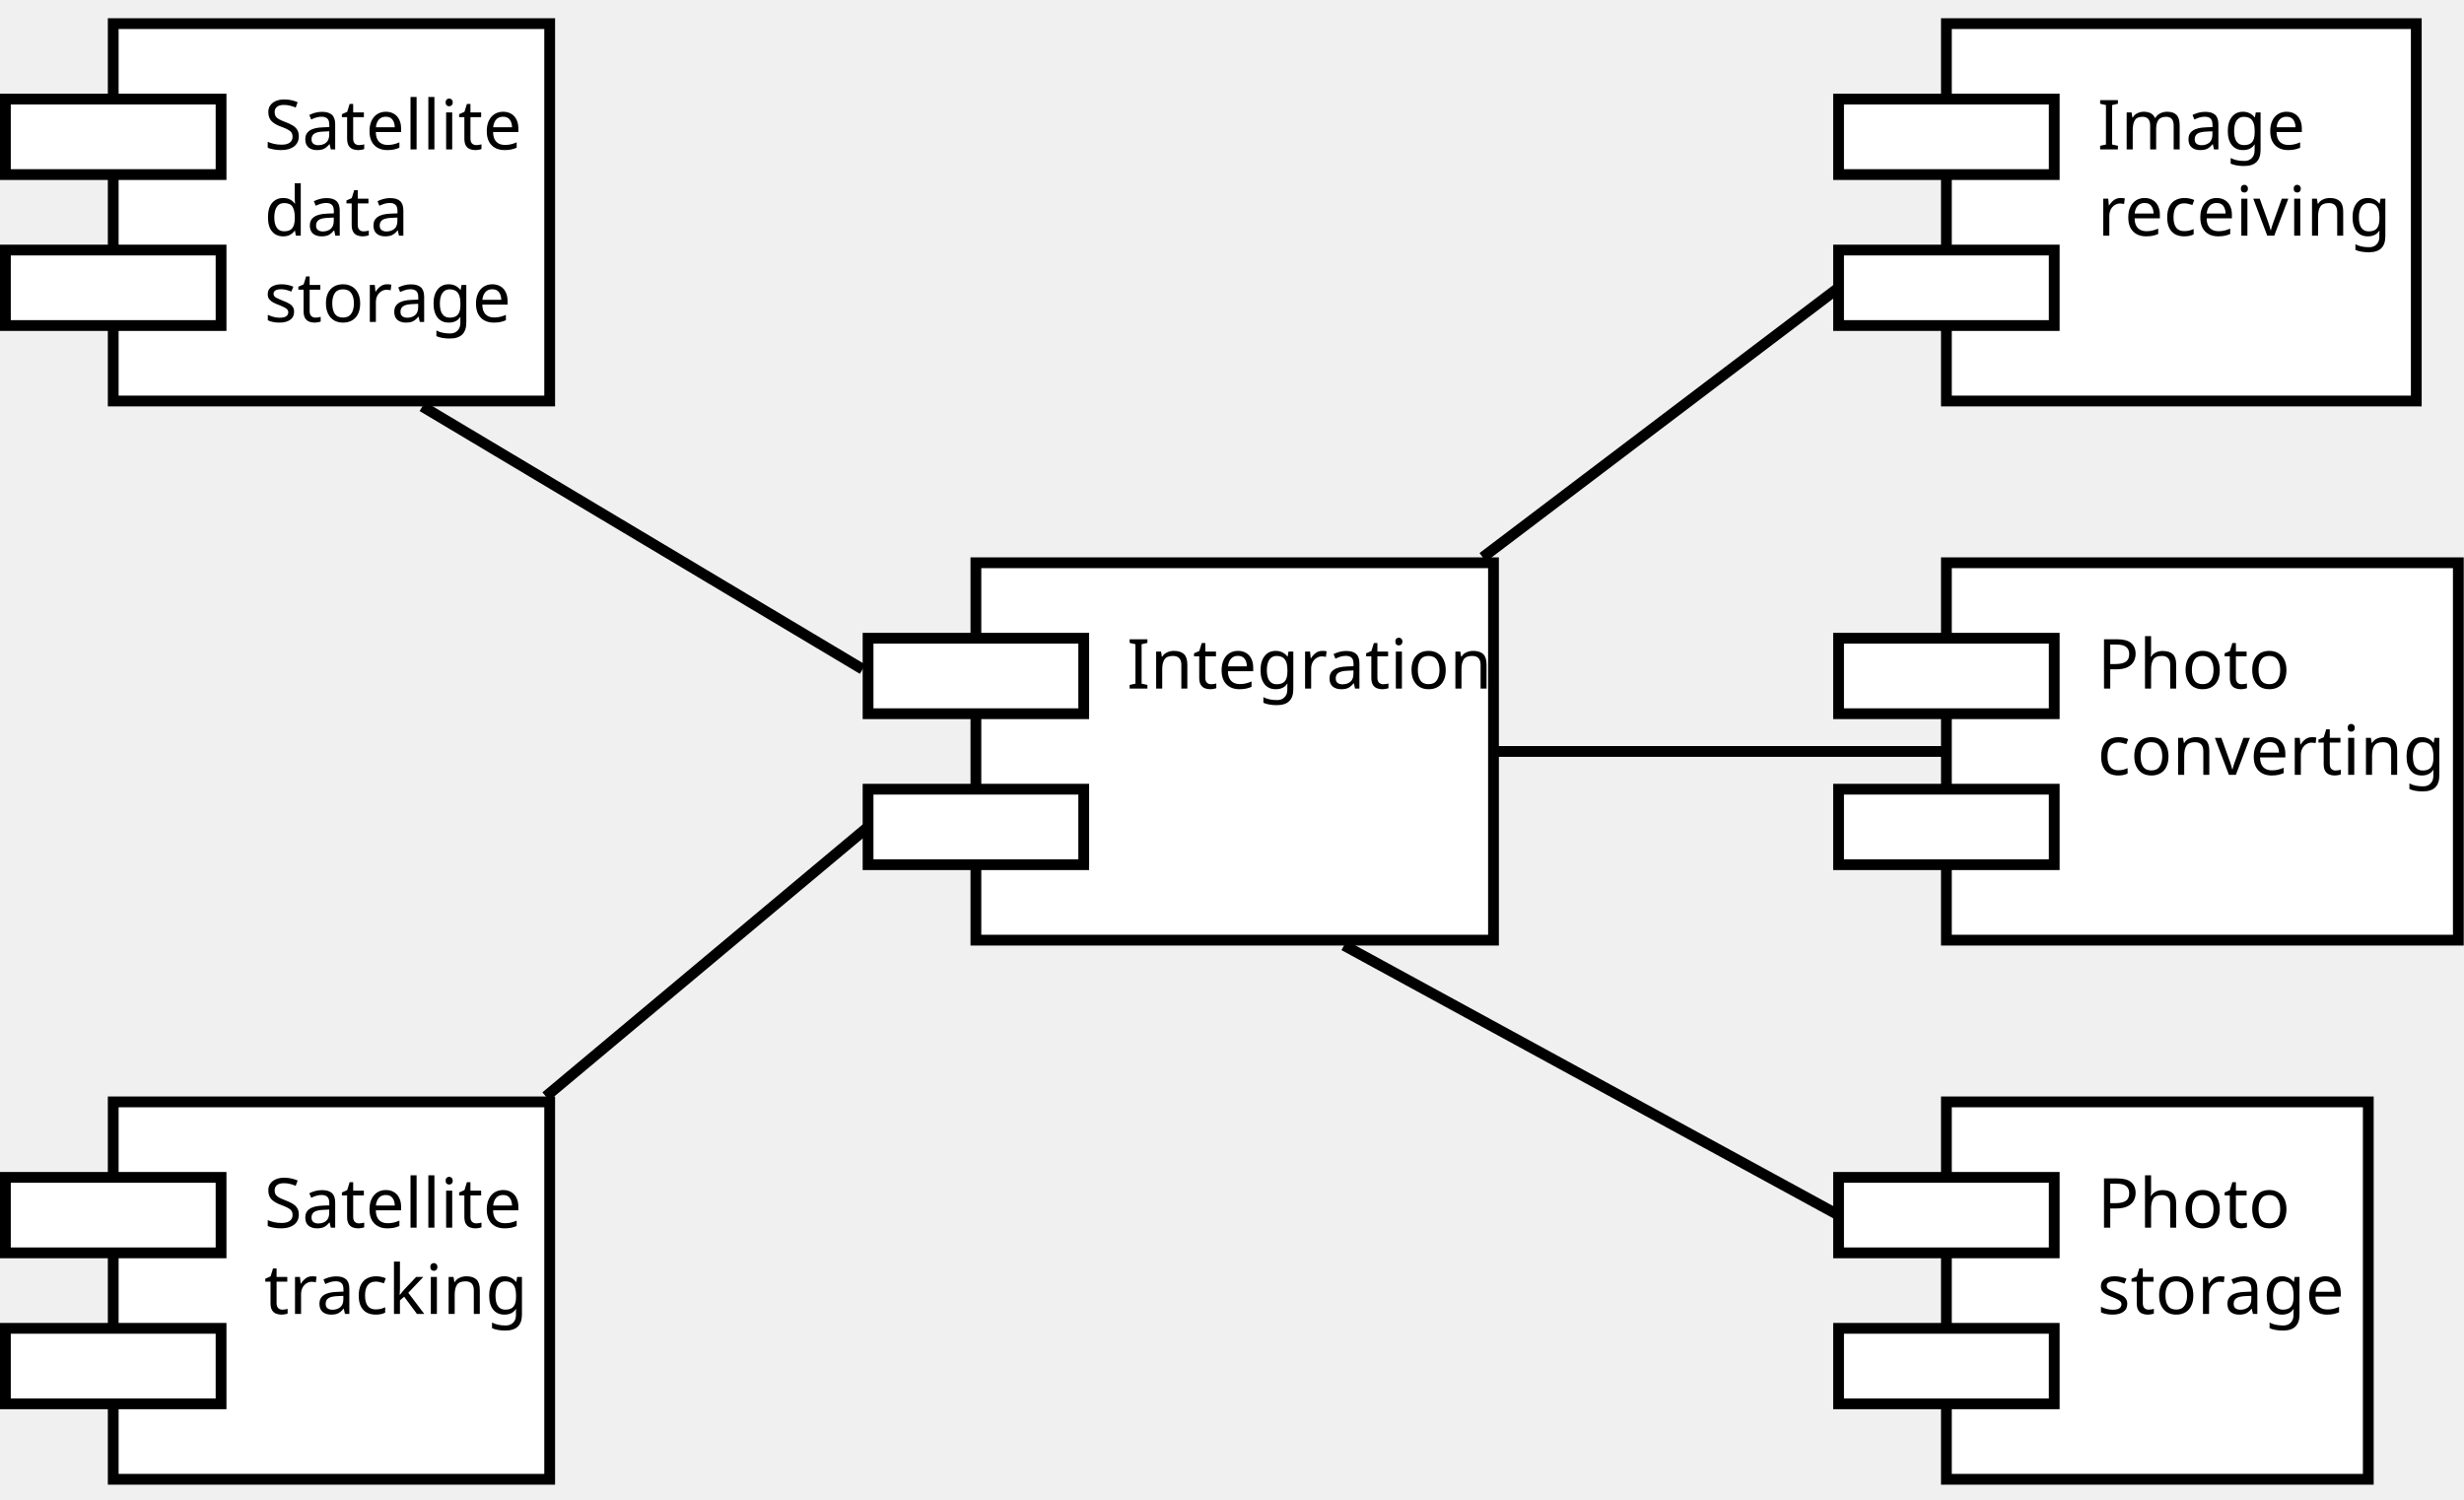
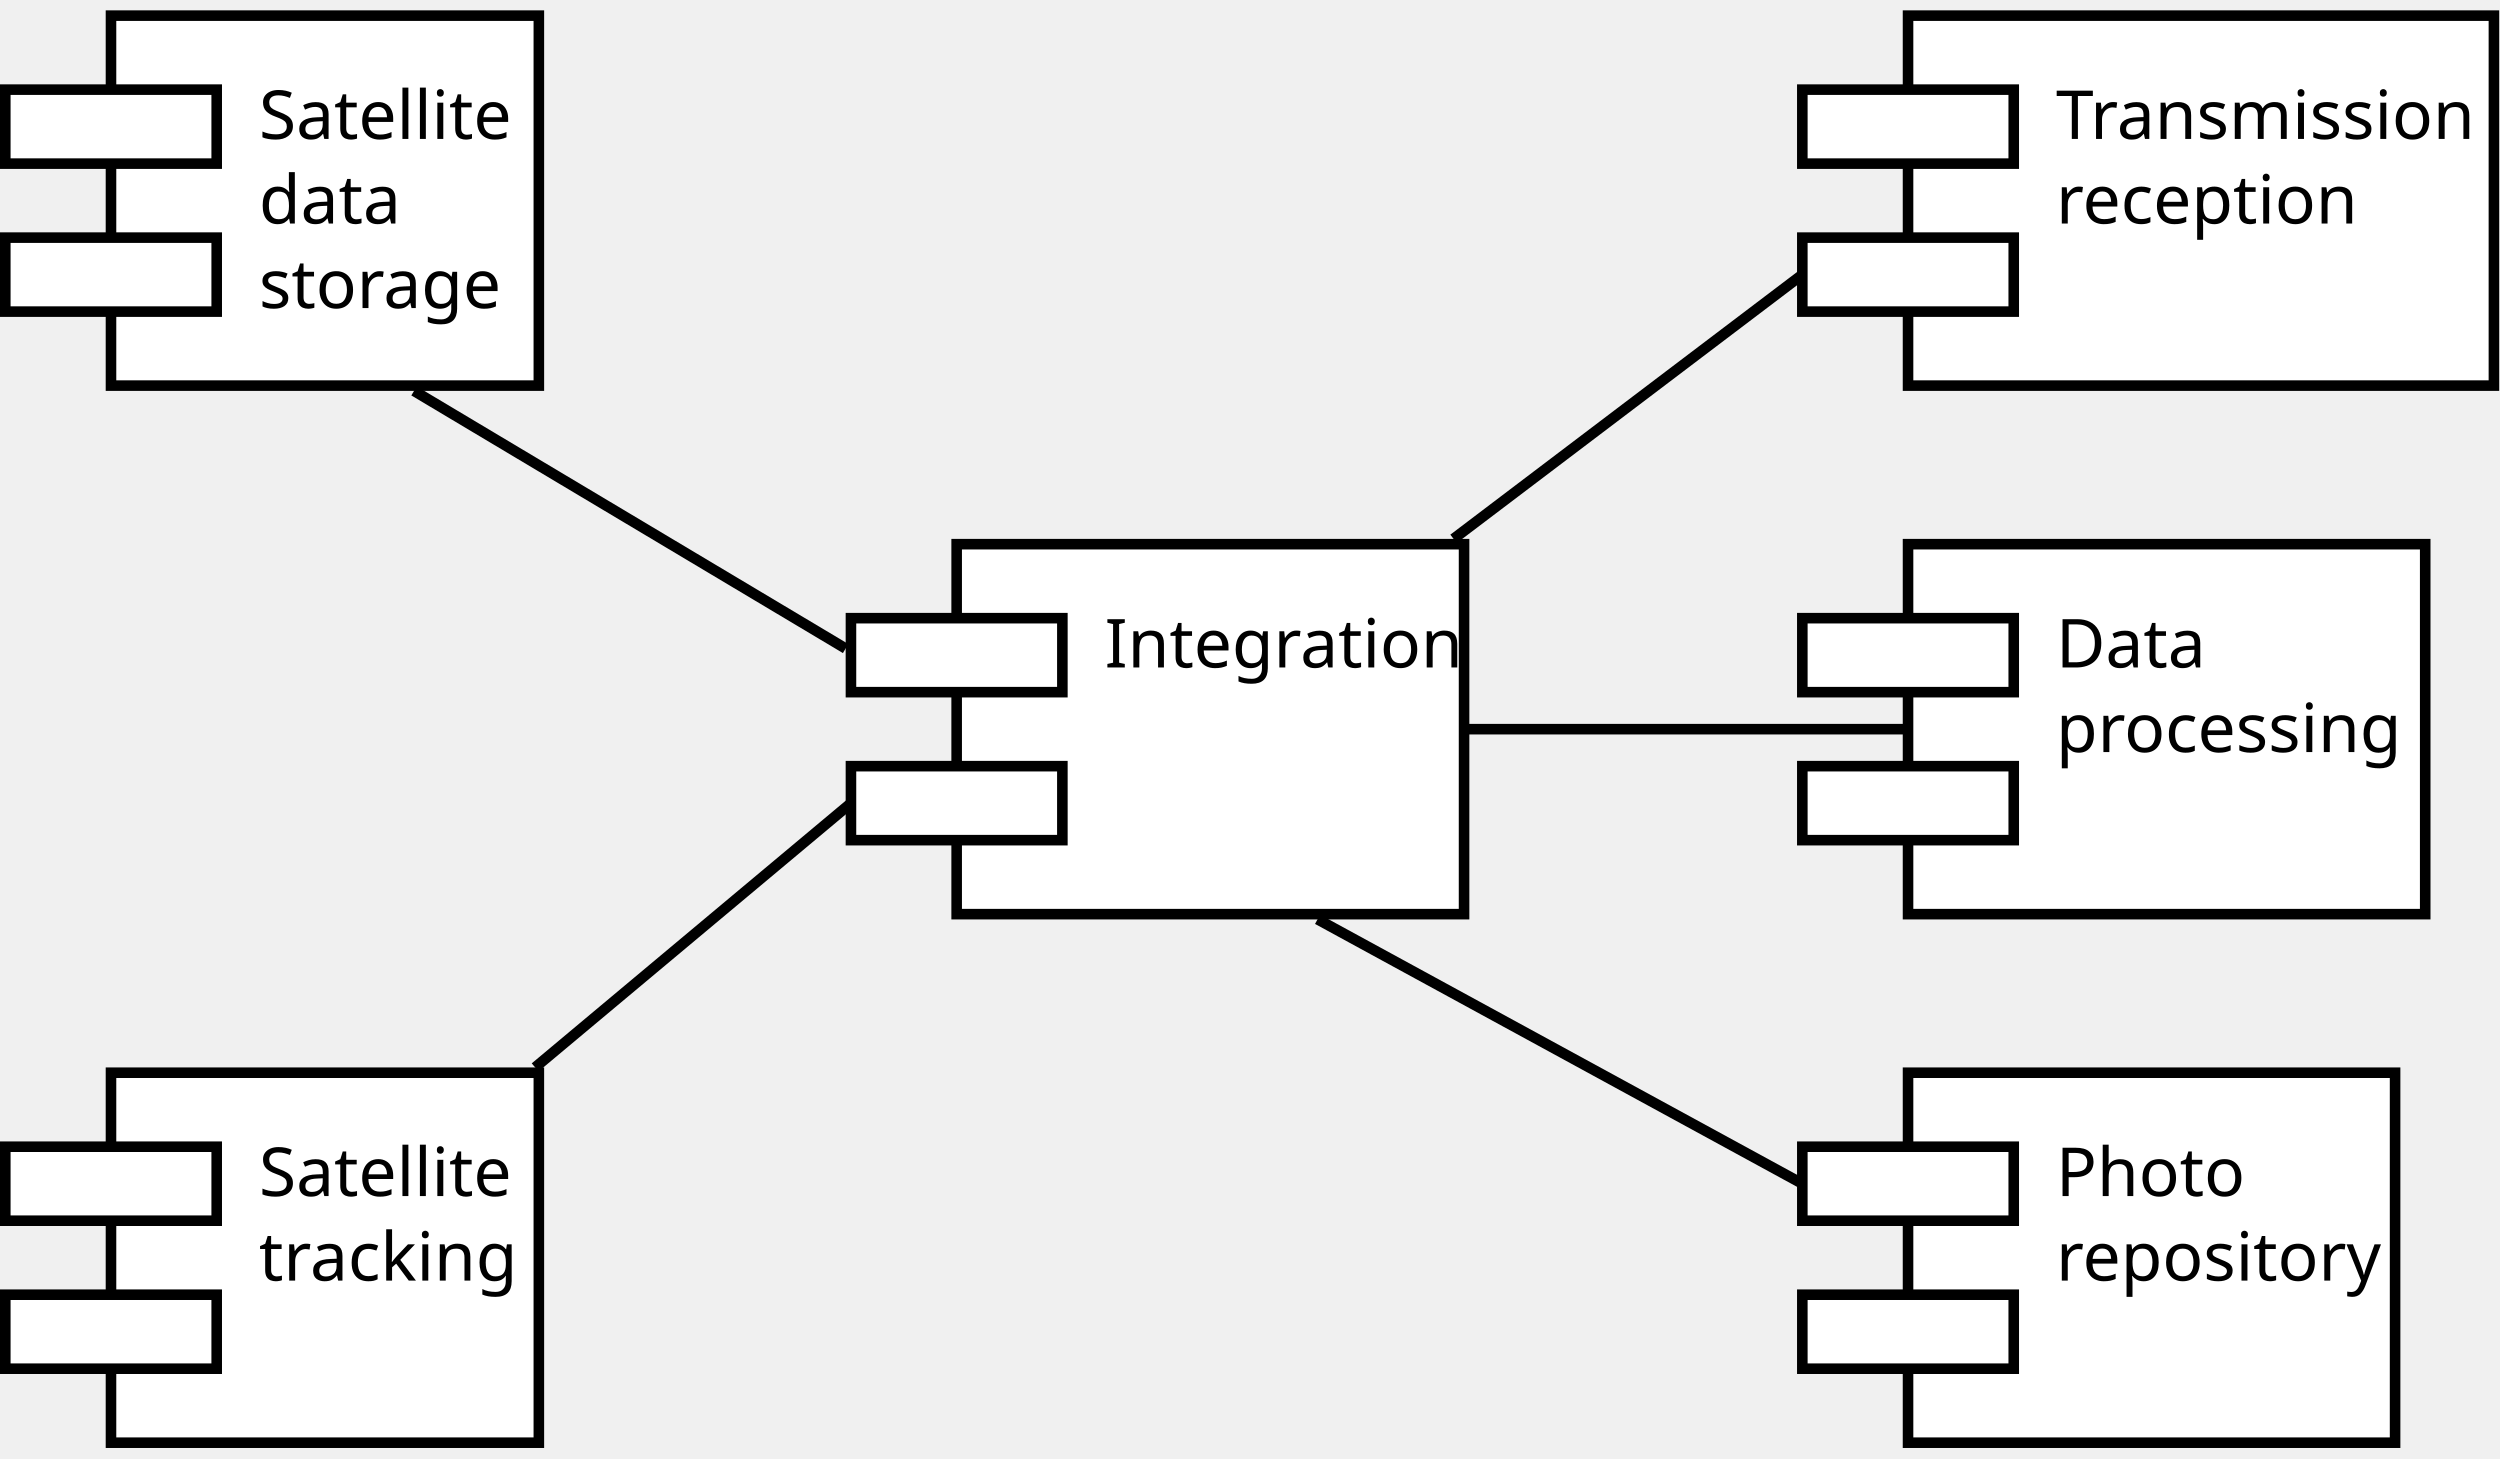
- <svg xmlns="http://www.w3.org/2000/svg" width="23cm" height="14cm" viewBox="459 438 457 272">
+ <svg xmlns="http://www.w3.org/2000/svg" width="24cm" height="14cm" viewBox="459 439 473 272">
  <g>
-     <rect style="fill: #ffffff" x="480" y="639.293" width="80.95" height="70" />
-     <rect style="fill: none; fill-opacity:0; stroke-width: 2; stroke: #000000" x="480" y="639.293" width="80.95" height="70" />
-     <rect style="fill: #ffffff" x="460" y="653.293" width="40" height="14" />
-     <rect style="fill: none; fill-opacity:0; stroke-width: 2; stroke: #000000" x="460" y="653.293" width="40" height="14" />
-     <rect style="fill: #ffffff" x="460" y="681.293" width="40" height="14" />
-     <rect style="fill: none; fill-opacity:0; stroke-width: 2; stroke: #000000" x="460" y="681.293" width="40" height="14" />
-     <text font-size="12.8" style="fill: #000000;text-anchor:start;font-family:sans-serif;font-style:normal;font-weight:normal" x="508" y="662.624">
-       <tspan x="508" y="662.624">Satellite</tspan>
-       <tspan x="508" y="678.624">tracking</tspan>
+     <rect style="fill: #ffffff" x="480" y="640" width="80.95" height="70" />
+     <rect style="fill: none; fill-opacity:0; stroke-width: 2; stroke: #000000" x="480" y="640" width="80.95" height="70" />
+     <rect style="fill: #ffffff" x="460" y="654" width="40" height="14" />
+     <rect style="fill: none; fill-opacity:0; stroke-width: 2; stroke: #000000" x="460" y="654" width="40" height="14" />
+     <rect style="fill: #ffffff" x="460" y="682" width="40" height="14" />
+     <rect style="fill: none; fill-opacity:0; stroke-width: 2; stroke: #000000" x="460" y="682" width="40" height="14" />
+     <text font-size="12.8" style="fill: #000000;text-anchor:start;font-family:sans-serif;font-style:normal;font-weight:normal" x="508" y="663.331">
+       <tspan x="508" y="663.331">Satellite</tspan>
+       <tspan x="508" y="679.331">tracking</tspan>
    </text>
  </g>
  <g>
-     <rect style="fill: #ffffff" x="480" y="439.293" width="80.95" height="70" />
-     <rect style="fill: none; fill-opacity:0; stroke-width: 2; stroke: #000000" x="480" y="439.293" width="80.95" height="70" />
-     <rect style="fill: #ffffff" x="460" y="453.293" width="40" height="14" />
-     <rect style="fill: none; fill-opacity:0; stroke-width: 2; stroke: #000000" x="460" y="453.293" width="40" height="14" />
-     <rect style="fill: #ffffff" x="460" y="481.293" width="40" height="14" />
-     <rect style="fill: none; fill-opacity:0; stroke-width: 2; stroke: #000000" x="460" y="481.293" width="40" height="14" />
-     <text font-size="12.8" style="fill: #000000;text-anchor:start;font-family:sans-serif;font-style:normal;font-weight:normal" x="508" y="462.624">
-       <tspan x="508" y="462.624">Satellite</tspan>
-       <tspan x="508" y="478.624">data</tspan>
-       <tspan x="508" y="494.624">storage</tspan>
+     <rect style="fill: #ffffff" x="480" y="440" width="80.95" height="70" />
+     <rect style="fill: none; fill-opacity:0; stroke-width: 2; stroke: #000000" x="480" y="440" width="80.95" height="70" />
+     <rect style="fill: #ffffff" x="460" y="454" width="40" height="14" />
+     <rect style="fill: none; fill-opacity:0; stroke-width: 2; stroke: #000000" x="460" y="454" width="40" height="14" />
+     <rect style="fill: #ffffff" x="460" y="482" width="40" height="14" />
+     <rect style="fill: none; fill-opacity:0; stroke-width: 2; stroke: #000000" x="460" y="482" width="40" height="14" />
+     <text font-size="12.8" style="fill: #000000;text-anchor:start;font-family:sans-serif;font-style:normal;font-weight:normal" x="508" y="463.331">
+       <tspan x="508" y="463.331">Satellite</tspan>
+       <tspan x="508" y="479.331">data</tspan>
+       <tspan x="508" y="495.331">storage</tspan>
    </text>
  </g>
  <g>
-     <rect style="fill: #ffffff" x="820" y="439.293" width="87.15" height="70" />
-     <rect style="fill: none; fill-opacity:0; stroke-width: 2; stroke: #000000" x="820" y="439.293" width="87.15" height="70" />
-     <rect style="fill: #ffffff" x="800" y="453.293" width="40" height="14" />
-     <rect style="fill: none; fill-opacity:0; stroke-width: 2; stroke: #000000" x="800" y="453.293" width="40" height="14" />
-     <rect style="fill: #ffffff" x="800" y="481.293" width="40" height="14" />
-     <rect style="fill: none; fill-opacity:0; stroke-width: 2; stroke: #000000" x="800" y="481.293" width="40" height="14" />
-     <text font-size="12.8" style="fill: #000000;text-anchor:start;font-family:sans-serif;font-style:normal;font-weight:normal" x="848" y="462.624">
-       <tspan x="848" y="462.624">Image</tspan>
-       <tspan x="848" y="478.624">receiving</tspan>
+     <rect style="fill: #ffffff" x="820" y="440" width="110.85" height="70" />
+     <rect style="fill: none; fill-opacity:0; stroke-width: 2; stroke: #000000" x="820" y="440" width="110.85" height="70" />
+     <rect style="fill: #ffffff" x="800" y="454" width="40" height="14" />
+     <rect style="fill: none; fill-opacity:0; stroke-width: 2; stroke: #000000" x="800" y="454" width="40" height="14" />
+     <rect style="fill: #ffffff" x="800" y="482" width="40" height="14" />
+     <rect style="fill: none; fill-opacity:0; stroke-width: 2; stroke: #000000" x="800" y="482" width="40" height="14" />
+     <text font-size="12.8" style="fill: #000000;text-anchor:start;font-family:sans-serif;font-style:normal;font-weight:normal" x="848" y="463.331">
+       <tspan x="848" y="463.331">Transmission</tspan>
+       <tspan x="848" y="479.331">reception</tspan>
    </text>
  </g>
  <g>
-     <rect style="fill: #ffffff" x="820" y="539.293" width="94.95" height="70" />
-     <rect style="fill: none; fill-opacity:0; stroke-width: 2; stroke: #000000" x="820" y="539.293" width="94.95" height="70" />
-     <rect style="fill: #ffffff" x="800" y="553.293" width="40" height="14" />
-     <rect style="fill: none; fill-opacity:0; stroke-width: 2; stroke: #000000" x="800" y="553.293" width="40" height="14" />
-     <rect style="fill: #ffffff" x="800" y="581.293" width="40" height="14" />
-     <rect style="fill: none; fill-opacity:0; stroke-width: 2; stroke: #000000" x="800" y="581.293" width="40" height="14" />
-     <text font-size="12.8" style="fill: #000000;text-anchor:start;font-family:sans-serif;font-style:normal;font-weight:normal" x="848" y="562.624">
-       <tspan x="848" y="562.624">Photo</tspan>
-       <tspan x="848" y="578.624">converting</tspan>
+     <rect style="fill: #ffffff" x="820" y="540" width="97.85" height="70" />
+     <rect style="fill: none; fill-opacity:0; stroke-width: 2; stroke: #000000" x="820" y="540" width="97.85" height="70" />
+     <rect style="fill: #ffffff" x="800" y="554" width="40" height="14" />
+     <rect style="fill: none; fill-opacity:0; stroke-width: 2; stroke: #000000" x="800" y="554" width="40" height="14" />
+     <rect style="fill: #ffffff" x="800" y="582" width="40" height="14" />
+     <rect style="fill: none; fill-opacity:0; stroke-width: 2; stroke: #000000" x="800" y="582" width="40" height="14" />
+     <text font-size="12.8" style="fill: #000000;text-anchor:start;font-family:sans-serif;font-style:normal;font-weight:normal" x="848" y="563.331">
+       <tspan x="848" y="563.331">Data</tspan>
+       <tspan x="848" y="579.331">processing</tspan>
    </text>
  </g>
  <g>
-     <rect style="fill: #ffffff" x="640" y="539.293" width="96" height="70" />
-     <rect style="fill: none; fill-opacity:0; stroke-width: 2; stroke: #000000" x="640" y="539.293" width="96" height="70" />
-     <rect style="fill: #ffffff" x="620" y="553.293" width="40" height="14" />
-     <rect style="fill: none; fill-opacity:0; stroke-width: 2; stroke: #000000" x="620" y="553.293" width="40" height="14" />
-     <rect style="fill: #ffffff" x="620" y="581.293" width="40" height="14" />
-     <rect style="fill: none; fill-opacity:0; stroke-width: 2; stroke: #000000" x="620" y="581.293" width="40" height="14" />
-     <text font-size="12.8" style="fill: #000000;text-anchor:start;font-family:sans-serif;font-style:normal;font-weight:normal" x="668" y="562.624">
-       <tspan x="668" y="562.624">Integration</tspan>
+     <rect style="fill: #ffffff" x="640" y="540" width="96" height="70" />
+     <rect style="fill: none; fill-opacity:0; stroke-width: 2; stroke: #000000" x="640" y="540" width="96" height="70" />
+     <rect style="fill: #ffffff" x="620" y="554" width="40" height="14" />
+     <rect style="fill: none; fill-opacity:0; stroke-width: 2; stroke: #000000" x="620" y="554" width="40" height="14" />
+     <rect style="fill: #ffffff" x="620" y="582" width="40" height="14" />
+     <rect style="fill: none; fill-opacity:0; stroke-width: 2; stroke: #000000" x="620" y="582" width="40" height="14" />
+     <text font-size="12.8" style="fill: #000000;text-anchor:start;font-family:sans-serif;font-style:normal;font-weight:normal" x="668" y="563.331">
+       <tspan x="668" y="563.331">Integration</tspan>
    </text>
  </g>
  <g>
-     <rect style="fill: #ffffff" x="820" y="639.293" width="78.25" height="70" />
-     <rect style="fill: none; fill-opacity:0; stroke-width: 2; stroke: #000000" x="820" y="639.293" width="78.25" height="70" />
-     <rect style="fill: #ffffff" x="800" y="653.293" width="40" height="14" />
-     <rect style="fill: none; fill-opacity:0; stroke-width: 2; stroke: #000000" x="800" y="653.293" width="40" height="14" />
-     <rect style="fill: #ffffff" x="800" y="681.293" width="40" height="14" />
-     <rect style="fill: none; fill-opacity:0; stroke-width: 2; stroke: #000000" x="800" y="681.293" width="40" height="14" />
-     <text font-size="12.8" style="fill: #000000;text-anchor:start;font-family:sans-serif;font-style:normal;font-weight:normal" x="848" y="662.624">
-       <tspan x="848" y="662.624">Photo</tspan>
-       <tspan x="848" y="678.624">storage</tspan>
+     <rect style="fill: #ffffff" x="820" y="640" width="92.15" height="70" />
+     <rect style="fill: none; fill-opacity:0; stroke-width: 2; stroke: #000000" x="820" y="640" width="92.15" height="70" />
+     <rect style="fill: #ffffff" x="800" y="654" width="40" height="14" />
+     <rect style="fill: none; fill-opacity:0; stroke-width: 2; stroke: #000000" x="800" y="654" width="40" height="14" />
+     <rect style="fill: #ffffff" x="800" y="682" width="40" height="14" />
+     <rect style="fill: none; fill-opacity:0; stroke-width: 2; stroke: #000000" x="800" y="682" width="40" height="14" />
+     <text font-size="12.8" style="fill: #000000;text-anchor:start;font-family:sans-serif;font-style:normal;font-weight:normal" x="848" y="663.331">
+       <tspan x="848" y="663.331">Photo</tspan>
+       <tspan x="848" y="679.331">repository</tspan>
    </text>
  </g>
-   <line style="fill: none; fill-opacity:0; stroke-width: 2; stroke: #000000" x1="537.336" y1="510.296" x2="618.992" y2="559.039" />
-   <line style="fill: none; fill-opacity:0; stroke-width: 2; stroke: #000000" x1="560.245" y1="638.287" x2="620" y2="588.293" />
-   <line style="fill: none; fill-opacity:0; stroke-width: 2; stroke: #000000" x1="820" y1="574.293" x2="736" y2="574.293" />
-   <line style="fill: none; fill-opacity:0; stroke-width: 2; stroke: #000000" x1="800" y1="488.293" x2="734.008" y2="538.287" />
-   <line style="fill: none; fill-opacity:0; stroke-width: 2; stroke: #000000" x1="800" y1="660.293" x2="708.283" y2="610.266" />
+   <line style="fill: none; fill-opacity:0; stroke-width: 2; stroke: #000000" x1="537.336" y1="511.003" x2="618.992" y2="559.746" />
+   <line style="fill: none; fill-opacity:0; stroke-width: 2; stroke: #000000" x1="560.245" y1="638.994" x2="620" y2="589" />
+   <line style="fill: none; fill-opacity:0; stroke-width: 2; stroke: #000000" x1="820" y1="575" x2="736" y2="575" />
+   <line style="fill: none; fill-opacity:0; stroke-width: 2; stroke: #000000" x1="800" y1="489" x2="734.008" y2="538.994" />
+   <line style="fill: none; fill-opacity:0; stroke-width: 2; stroke: #000000" x1="800" y1="661" x2="708.283" y2="610.973" />
</svg>
